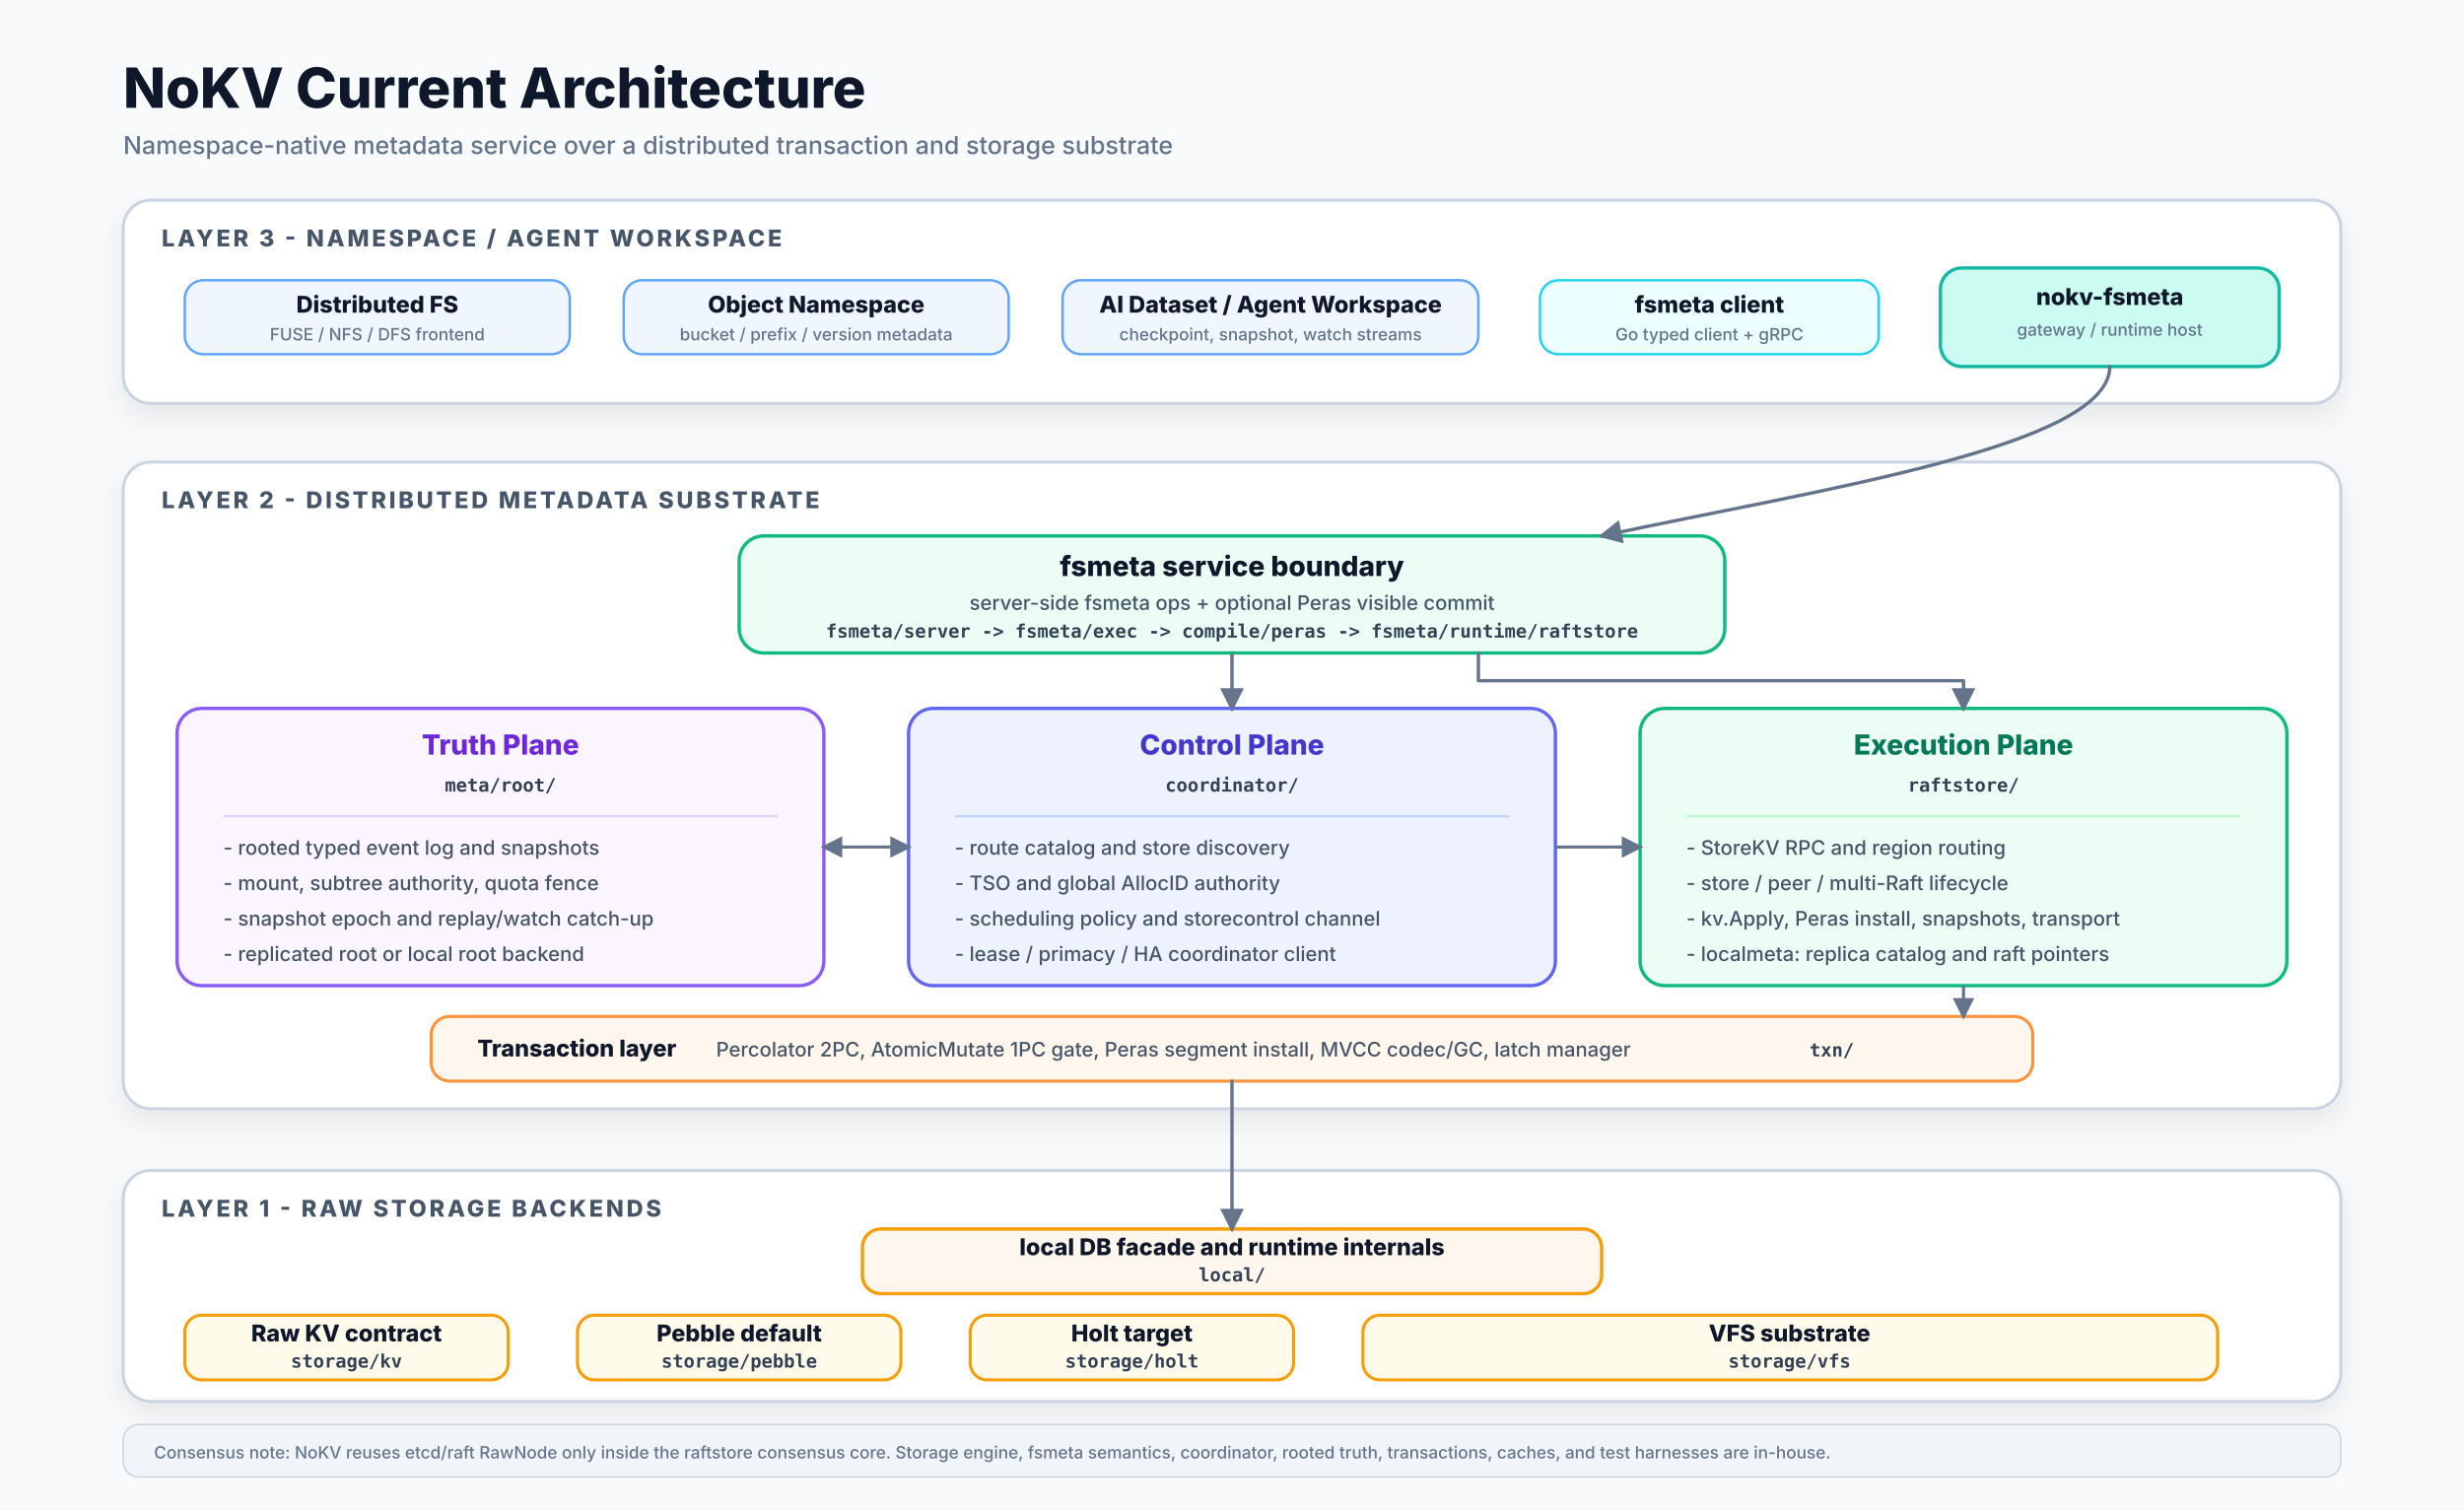
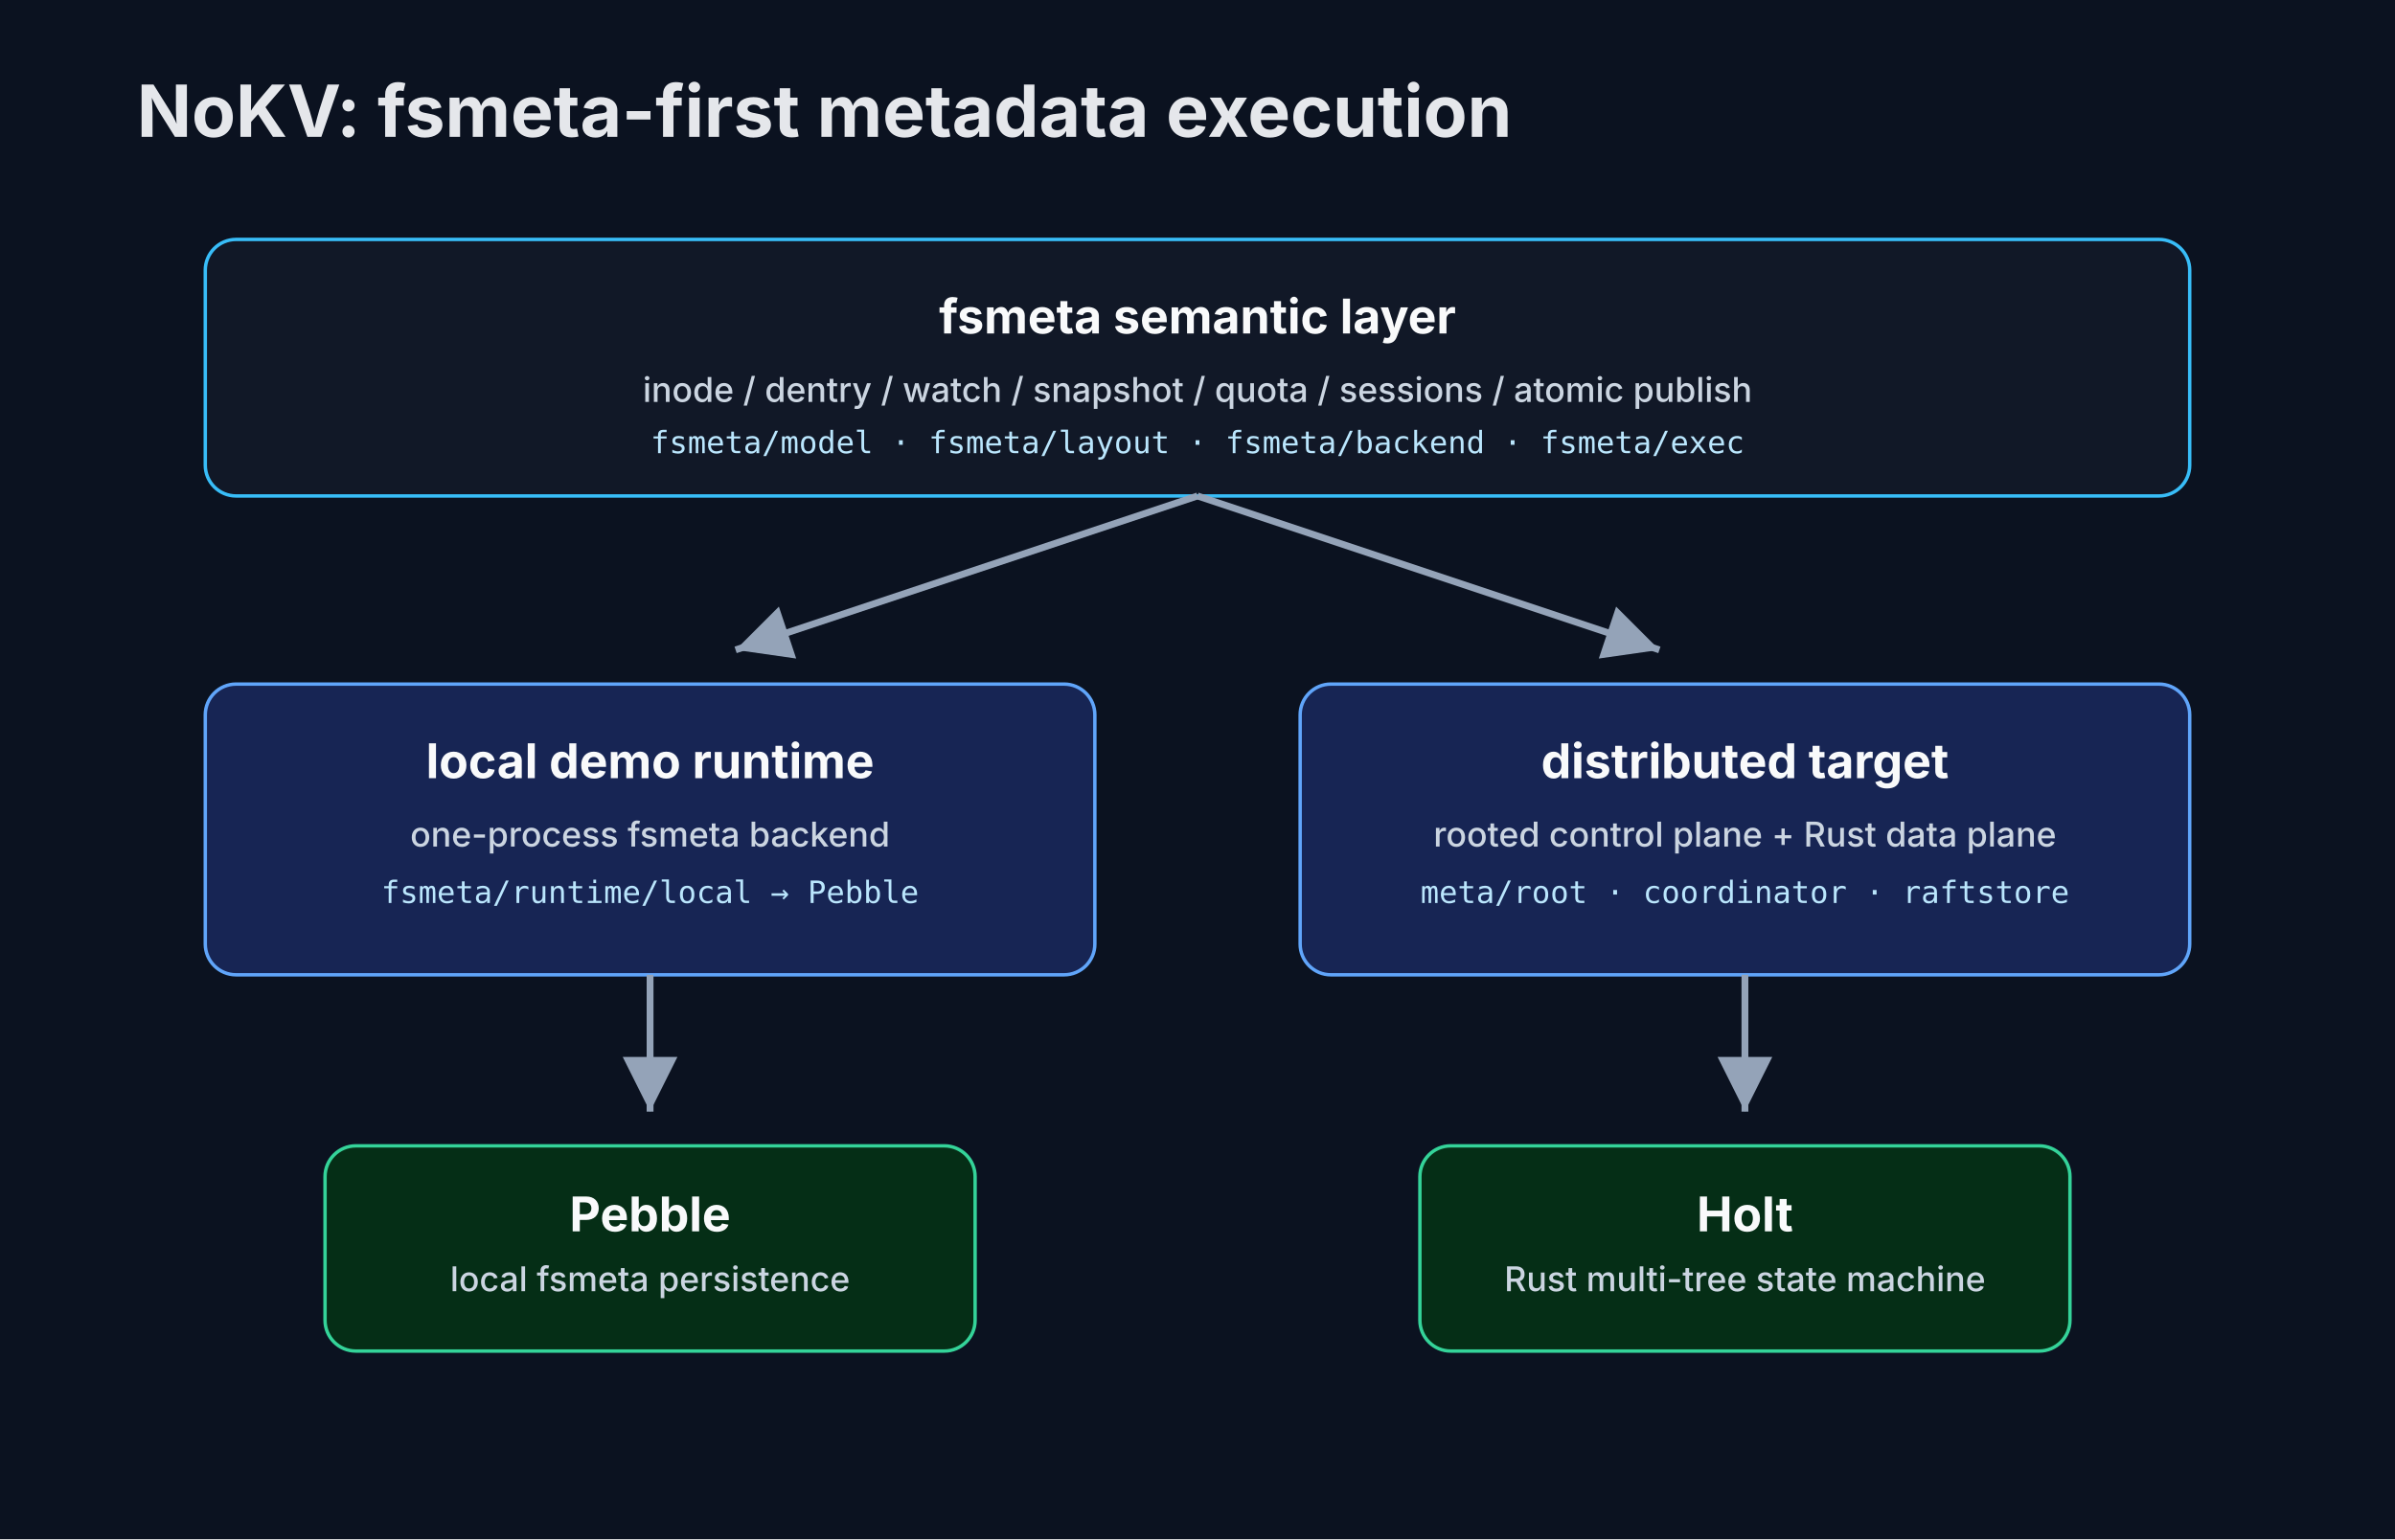
- <svg xmlns="http://www.w3.org/2000/svg" viewBox="0 0 1600 980" font-family="Inter, -apple-system, BlinkMacSystemFont, 'Segoe UI', sans-serif">
+ <svg xmlns="http://www.w3.org/2000/svg" width="1400" height="900" viewBox="0 0 1400 900" role="img" aria-labelledby="title desc">
+   <style>
+     .bg { fill: #0b1220; }
+     .box { fill: #111827; stroke: #38bdf8; stroke-width: 2; rx: 18; }
+     .box2 { fill: #172554; stroke: #60a5fa; stroke-width: 2; rx: 18; }
+     .box3 { fill: #052e16; stroke: #34d399; stroke-width: 2; rx: 18; }
+     .title { fill: #e5e7eb; font: 700 42px Inter, system-ui, sans-serif; }
+     .label { fill: #f9fafb; font: 700 28px Inter, system-ui, sans-serif; }
+     .small { fill: #cbd5e1; font: 500 20px Inter, system-ui, sans-serif; }
+     .mono { fill: #bae6fd; font: 500 18px ui-monospace, SFMono-Regular, Menlo, monospace; }
+     .line { stroke: #94a3b8; stroke-width: 4; fill: none; marker-end: url(#arrow); }
+   </style>
  <defs>
-     <marker id="arrow" viewBox="0 0 10 10" refX="8.5" refY="5" markerWidth="7" markerHeight="7" orient="auto-start-reverse">
-       <path d="M 0 0 L 10 5 L 0 10 z" fill="#64748b" />
+     <marker id="arrow" markerWidth="12" markerHeight="12" refX="10" refY="6" orient="auto">
+       <path d="M2,2 L10,6 L2,10 Z" fill="#94a3b8" />
    </marker>
-     <marker id="arrow-indigo" viewBox="0 0 10 10" refX="8.5" refY="5" markerWidth="7" markerHeight="7" orient="auto-start-reverse">
-       <path d="M 0 0 L 10 5 L 0 10 z" fill="#6366f1" />
-     </marker>
-     <filter id="soft-shadow" x="-20%" y="-20%" width="140%" height="140%">
-       <feDropShadow dx="0" dy="8" stdDeviation="10" flood-color="#0f172a" flood-opacity="0.08" />
-     </filter>
-     <style>
-       .title { font-size: 36px; font-weight: 760; fill: #0f172a; }
-       .subtitle { font-size: 16px; font-weight: 520; fill: #64748b; }
-       .layer-label { font-size: 15px; font-weight: 760; letter-spacing: 1.8px; fill: #475569; }
-       .section-title { font-size: 18px; font-weight: 760; fill: #0f172a; }
-       .small-title { font-size: 15px; font-weight: 760; fill: #0f172a; }
-       .body { font-size: 13px; font-weight: 520; fill: #475569; }
-       .tiny { font-size: 11px; font-weight: 520; fill: #64748b; }
-       .mono { font-family: 'SFMono-Regular', ui-monospace, Menlo, monospace; font-size: 12px; font-weight: 600; fill: #334155; }
-     </style>
  </defs>
-   <rect width="1600" height="980" fill="#f8fafc" />
-   <text x="80" y="70" class="title">NoKV Current Architecture</text>
-   <text x="80" y="100" class="subtitle">Namespace-native metadata service over a distributed transaction and storage substrate</text>
-   <rect x="80" y="130" width="1440" height="132" rx="18" fill="#ffffff" stroke="#cbd5e1" stroke-width="2" filter="url(#soft-shadow)" />
-   <text x="105" y="160" class="layer-label">LAYER 3 - NAMESPACE / AGENT WORKSPACE</text>
-   <rect x="120" y="182" width="250" height="48" rx="12" fill="#eff6ff" stroke="#60a5fa" stroke-width="1.6" />
-   <text x="245" y="203" text-anchor="middle" class="small-title">Distributed FS</text>
-   <text x="245" y="221" text-anchor="middle" class="tiny">FUSE / NFS / DFS frontend</text>
-   <rect x="405" y="182" width="250" height="48" rx="12" fill="#eff6ff" stroke="#60a5fa" stroke-width="1.6" />
-   <text x="530" y="203" text-anchor="middle" class="small-title">Object Namespace</text>
-   <text x="530" y="221" text-anchor="middle" class="tiny">bucket / prefix / version metadata</text>
-   <rect x="690" y="182" width="270" height="48" rx="12" fill="#eff6ff" stroke="#60a5fa" stroke-width="1.6" />
-   <text x="825" y="203" text-anchor="middle" class="small-title">AI Dataset / Agent Workspace</text>
-   <text x="825" y="221" text-anchor="middle" class="tiny">checkpoint, snapshot, watch streams</text>
-   <rect x="1000" y="182" width="220" height="48" rx="12" fill="#ecfeff" stroke="#22d3ee" stroke-width="1.6" />
-   <text x="1110" y="203" text-anchor="middle" class="small-title">fsmeta client</text>
-   <text x="1110" y="221" text-anchor="middle" class="tiny">Go typed client + gRPC</text>
-   <rect x="1260" y="174" width="220" height="64" rx="14" fill="#ccfbf1" stroke="#14b8a6" stroke-width="2.2" />
-   <text x="1370" y="198" text-anchor="middle" class="small-title">nokv-fsmeta</text>
-   <text x="1370" y="218" text-anchor="middle" class="tiny">gateway / runtime host</text>
-   <rect x="80" y="300" width="1440" height="420" rx="18" fill="#ffffff" stroke="#cbd5e1" stroke-width="2" filter="url(#soft-shadow)" />
-   <text x="105" y="330" class="layer-label">LAYER 2 - DISTRIBUTED METADATA SUBSTRATE</text>
-   <rect x="480" y="348" width="640" height="76" rx="16" fill="#ecfdf5" stroke="#10b981" stroke-width="2.2" />
-   <text x="800" y="374" text-anchor="middle" class="section-title">fsmeta service boundary</text>
-   <text x="800" y="396" text-anchor="middle" class="body">server-side fsmeta ops + optional Peras visible commit</text>
-   <text x="800" y="414" text-anchor="middle" class="mono">fsmeta/server -&gt; fsmeta/exec -&gt; compile/peras -&gt; fsmeta/runtime/raftstore</text>
-   <rect x="115" y="460" width="420" height="180" rx="16" fill="#faf5ff" stroke="#8b5cf6" stroke-width="2.2" />
-   <text x="325" y="490" text-anchor="middle" fill="#6d28d9" font-size="18" font-weight="760">Truth Plane</text>
-   <text x="325" y="514" text-anchor="middle" class="mono">meta/root/</text>
-   <line x1="145" y1="530" x2="505" y2="530" stroke="#ddd6fe" stroke-width="1.5" />
-   <text x="145" y="555" class="body">- rooted typed event log and snapshots</text>
-   <text x="145" y="578" class="body">- mount, subtree authority, quota fence</text>
-   <text x="145" y="601" class="body">- snapshot epoch and replay/watch catch-up</text>
-   <text x="145" y="624" class="body">- replicated root or local root backend</text>
-   <rect x="590" y="460" width="420" height="180" rx="16" fill="#eef2ff" stroke="#6366f1" stroke-width="2.2" />
-   <text x="800" y="490" text-anchor="middle" fill="#4338ca" font-size="18" font-weight="760">Control Plane</text>
-   <text x="800" y="514" text-anchor="middle" class="mono">coordinator/</text>
-   <line x1="620" y1="530" x2="980" y2="530" stroke="#c7d2fe" stroke-width="1.5" />
-   <text x="620" y="555" class="body">- route catalog and store discovery</text>
-   <text x="620" y="578" class="body">- TSO and global AllocID authority</text>
-   <text x="620" y="601" class="body">- scheduling policy and storecontrol channel</text>
-   <text x="620" y="624" class="body">- lease / primacy / HA coordinator client</text>
-   <rect x="1065" y="460" width="420" height="180" rx="16" fill="#ecfdf5" stroke="#10b981" stroke-width="2.2" />
-   <text x="1275" y="490" text-anchor="middle" fill="#047857" font-size="18" font-weight="760">Execution Plane</text>
-   <text x="1275" y="514" text-anchor="middle" class="mono">raftstore/</text>
-   <line x1="1095" y1="530" x2="1455" y2="530" stroke="#bbf7d0" stroke-width="1.5" />
-   <text x="1095" y="555" class="body">- StoreKV RPC and region routing</text>
-   <text x="1095" y="578" class="body">- store / peer / multi-Raft lifecycle</text>
-   <text x="1095" y="601" class="body">- kv.Apply, Peras install, snapshots, transport</text>
-   <text x="1095" y="624" class="body">- localmeta: replica catalog and raft pointers</text>
-   <rect x="280" y="660" width="1040" height="42" rx="12" fill="#fff7ed" stroke="#fb923c" stroke-width="2" />
-   <text x="310" y="686" class="small-title">Transaction layer</text>
-   <text x="465" y="686" class="body">Percolator 2PC, AtomicMutate 1PC gate, Peras segment install, MVCC codec/GC, latch manager</text>
-   <text x="1175" y="686" class="mono">txn/</text>
-   <rect x="80" y="760" width="1440" height="150" rx="18" fill="#ffffff" stroke="#cbd5e1" stroke-width="2" filter="url(#soft-shadow)" />
-   <text x="105" y="790" class="layer-label">LAYER 1 - RAW STORAGE BACKENDS</text>
-   <rect x="560" y="798" width="480" height="42" rx="12" fill="#fff7ed" stroke="#f59e0b" stroke-width="2.2" />
-   <text x="800" y="815" text-anchor="middle" class="small-title">local DB facade and runtime internals</text>
-   <text x="800" y="832" text-anchor="middle" class="mono">local/</text>
-   <rect x="120" y="854" width="210" height="42" rx="11" fill="#fffbeb" stroke="#f59e0b" stroke-width="2" />
-   <text x="225" y="871" text-anchor="middle" class="small-title">Raw KV contract</text>
-   <text x="225" y="888" text-anchor="middle" class="mono">storage/kv</text>
-   <rect x="375" y="854" width="210" height="42" rx="11" fill="#fffbeb" stroke="#f59e0b" stroke-width="2" />
-   <text x="480" y="871" text-anchor="middle" class="small-title">Pebble default</text>
-   <text x="480" y="888" text-anchor="middle" class="mono">storage/pebble</text>
-   <rect x="630" y="854" width="210" height="42" rx="11" fill="#fffbeb" stroke="#f59e0b" stroke-width="2" />
-   <text x="735" y="871" text-anchor="middle" class="small-title">Holt target</text>
-   <text x="735" y="888" text-anchor="middle" class="mono">storage/holt</text>
-   <rect x="885" y="854" width="555" height="42" rx="11" fill="#fffbeb" stroke="#f59e0b" stroke-width="2" />
-   <text x="1162" y="871" text-anchor="middle" class="small-title">VFS substrate</text>
-   <text x="1162" y="888" text-anchor="middle" class="mono">storage/vfs</text>
-   <path d="M 1370 238 C 1370 290, 1180 318, 1040 348" fill="none" stroke="#64748b" stroke-width="2.2" stroke-linecap="round" stroke-linejoin="round" marker-end="url(#arrow)" />
-   <path d="M 800 424 L 800 460" fill="none" stroke="#64748b" stroke-width="2.2" marker-end="url(#arrow)" />
-   <path d="M 960 424 L 960 442 L 1275 442 L 1275 460" fill="none" stroke="#64748b" stroke-width="2.2" stroke-linecap="round" stroke-linejoin="round" marker-end="url(#arrow)" />
-   <path d="M 535 550 L 590 550" fill="none" stroke="#64748b" stroke-width="2" marker-start="url(#arrow)" marker-end="url(#arrow)" />
-   <path d="M 1010 550 L 1065 550" fill="none" stroke="#64748b" stroke-width="2" marker-end="url(#arrow)" />
-   <path d="M 1275 640 L 1275 660" fill="none" stroke="#64748b" stroke-width="2" marker-end="url(#arrow)" />
-   <path d="M 800 702 L 800 798" fill="none" stroke="#64748b" stroke-width="2.2" stroke-linecap="round" stroke-linejoin="round" marker-end="url(#arrow)" />
-   <rect x="80" y="925" width="1440" height="34" rx="10" fill="#f1f5f9" stroke="#cbd5e1" stroke-width="1" />
-   <text x="100" y="947" class="tiny">Consensus note: NoKV reuses etcd/raft RawNode only inside the raftstore consensus core. Storage engine, fsmeta semantics, coordinator, rooted truth, transactions, caches, and test harnesses are in-house.</text>
+   <rect class="bg" width="1400" height="900" />
+   <text x="80" y="80" class="title">NoKV: fsmeta-first metadata execution</text>
+   <rect x="120" y="140" width="1160" height="150" class="box" />
+   <text x="700" y="195" text-anchor="middle" class="label">fsmeta semantic layer</text>
+   <text x="700" y="235" text-anchor="middle" class="small">inode / dentry / watch / snapshot / quota / sessions / atomic publish</text>
+   <text x="700" y="265" text-anchor="middle" class="mono">fsmeta/model · fsmeta/layout · fsmeta/backend · fsmeta/exec</text>
+   <line x1="700" y1="290" x2="430" y2="380" class="line" />
+   <line x1="700" y1="290" x2="970" y2="380" class="line" />
+   <rect x="120" y="400" width="520" height="170" class="box2" />
+   <text x="380" y="455" text-anchor="middle" class="label">local demo runtime</text>
+   <text x="380" y="495" text-anchor="middle" class="small">one-process fsmeta backend</text>
+   <text x="380" y="528" text-anchor="middle" class="mono">fsmeta/runtime/local → Pebble</text>
+   <rect x="760" y="400" width="520" height="170" class="box2" />
+   <text x="1020" y="455" text-anchor="middle" class="label">distributed target</text>
+   <text x="1020" y="495" text-anchor="middle" class="small">rooted control plane + Rust data plane</text>
+   <text x="1020" y="528" text-anchor="middle" class="mono">meta/root · coordinator · raftstore</text>
+   <line x1="380" y1="570" x2="380" y2="650" class="line" />
+   <line x1="1020" y1="570" x2="1020" y2="650" class="line" />
+   <rect x="190" y="670" width="380" height="120" class="box3" />
+   <text x="380" y="720" text-anchor="middle" class="label">Pebble</text>
+   <text x="380" y="755" text-anchor="middle" class="small">local fsmeta persistence</text>
+   <rect x="830" y="670" width="380" height="120" class="box3" />
+   <text x="1020" y="720" text-anchor="middle" class="label">Holt</text>
+   <text x="1020" y="755" text-anchor="middle" class="small">Rust multi-tree state machine</text>
</svg>
